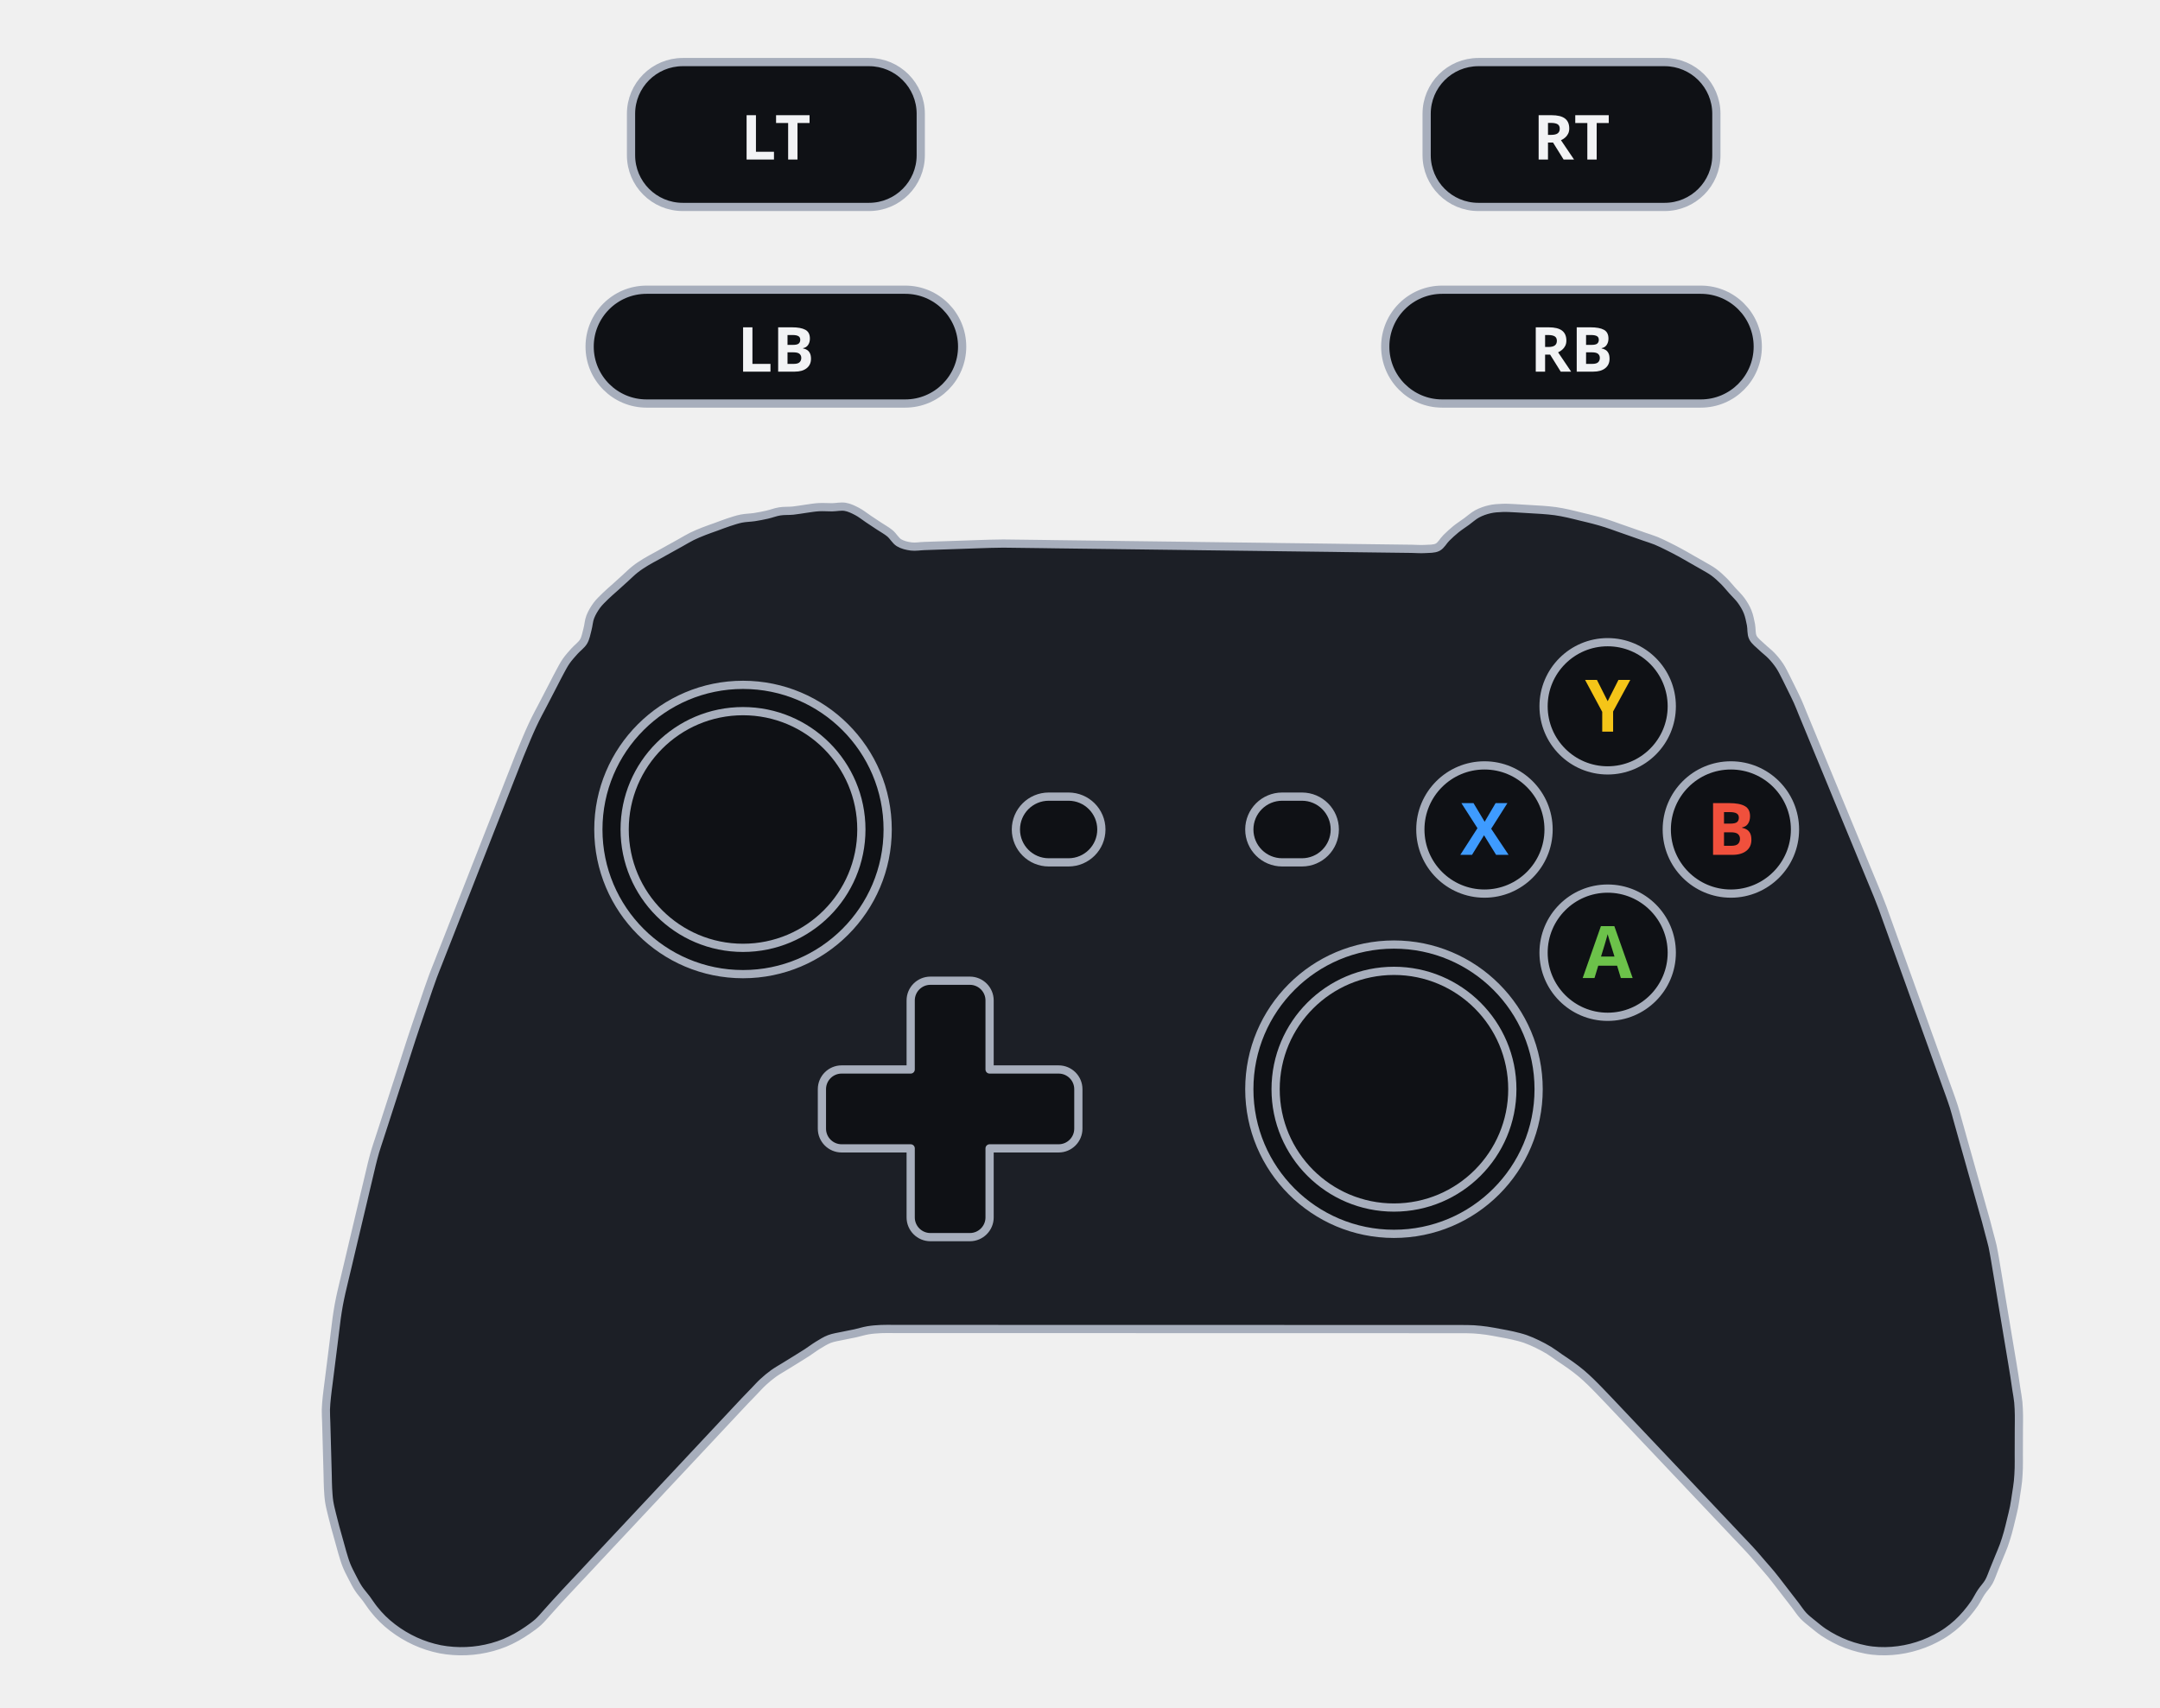
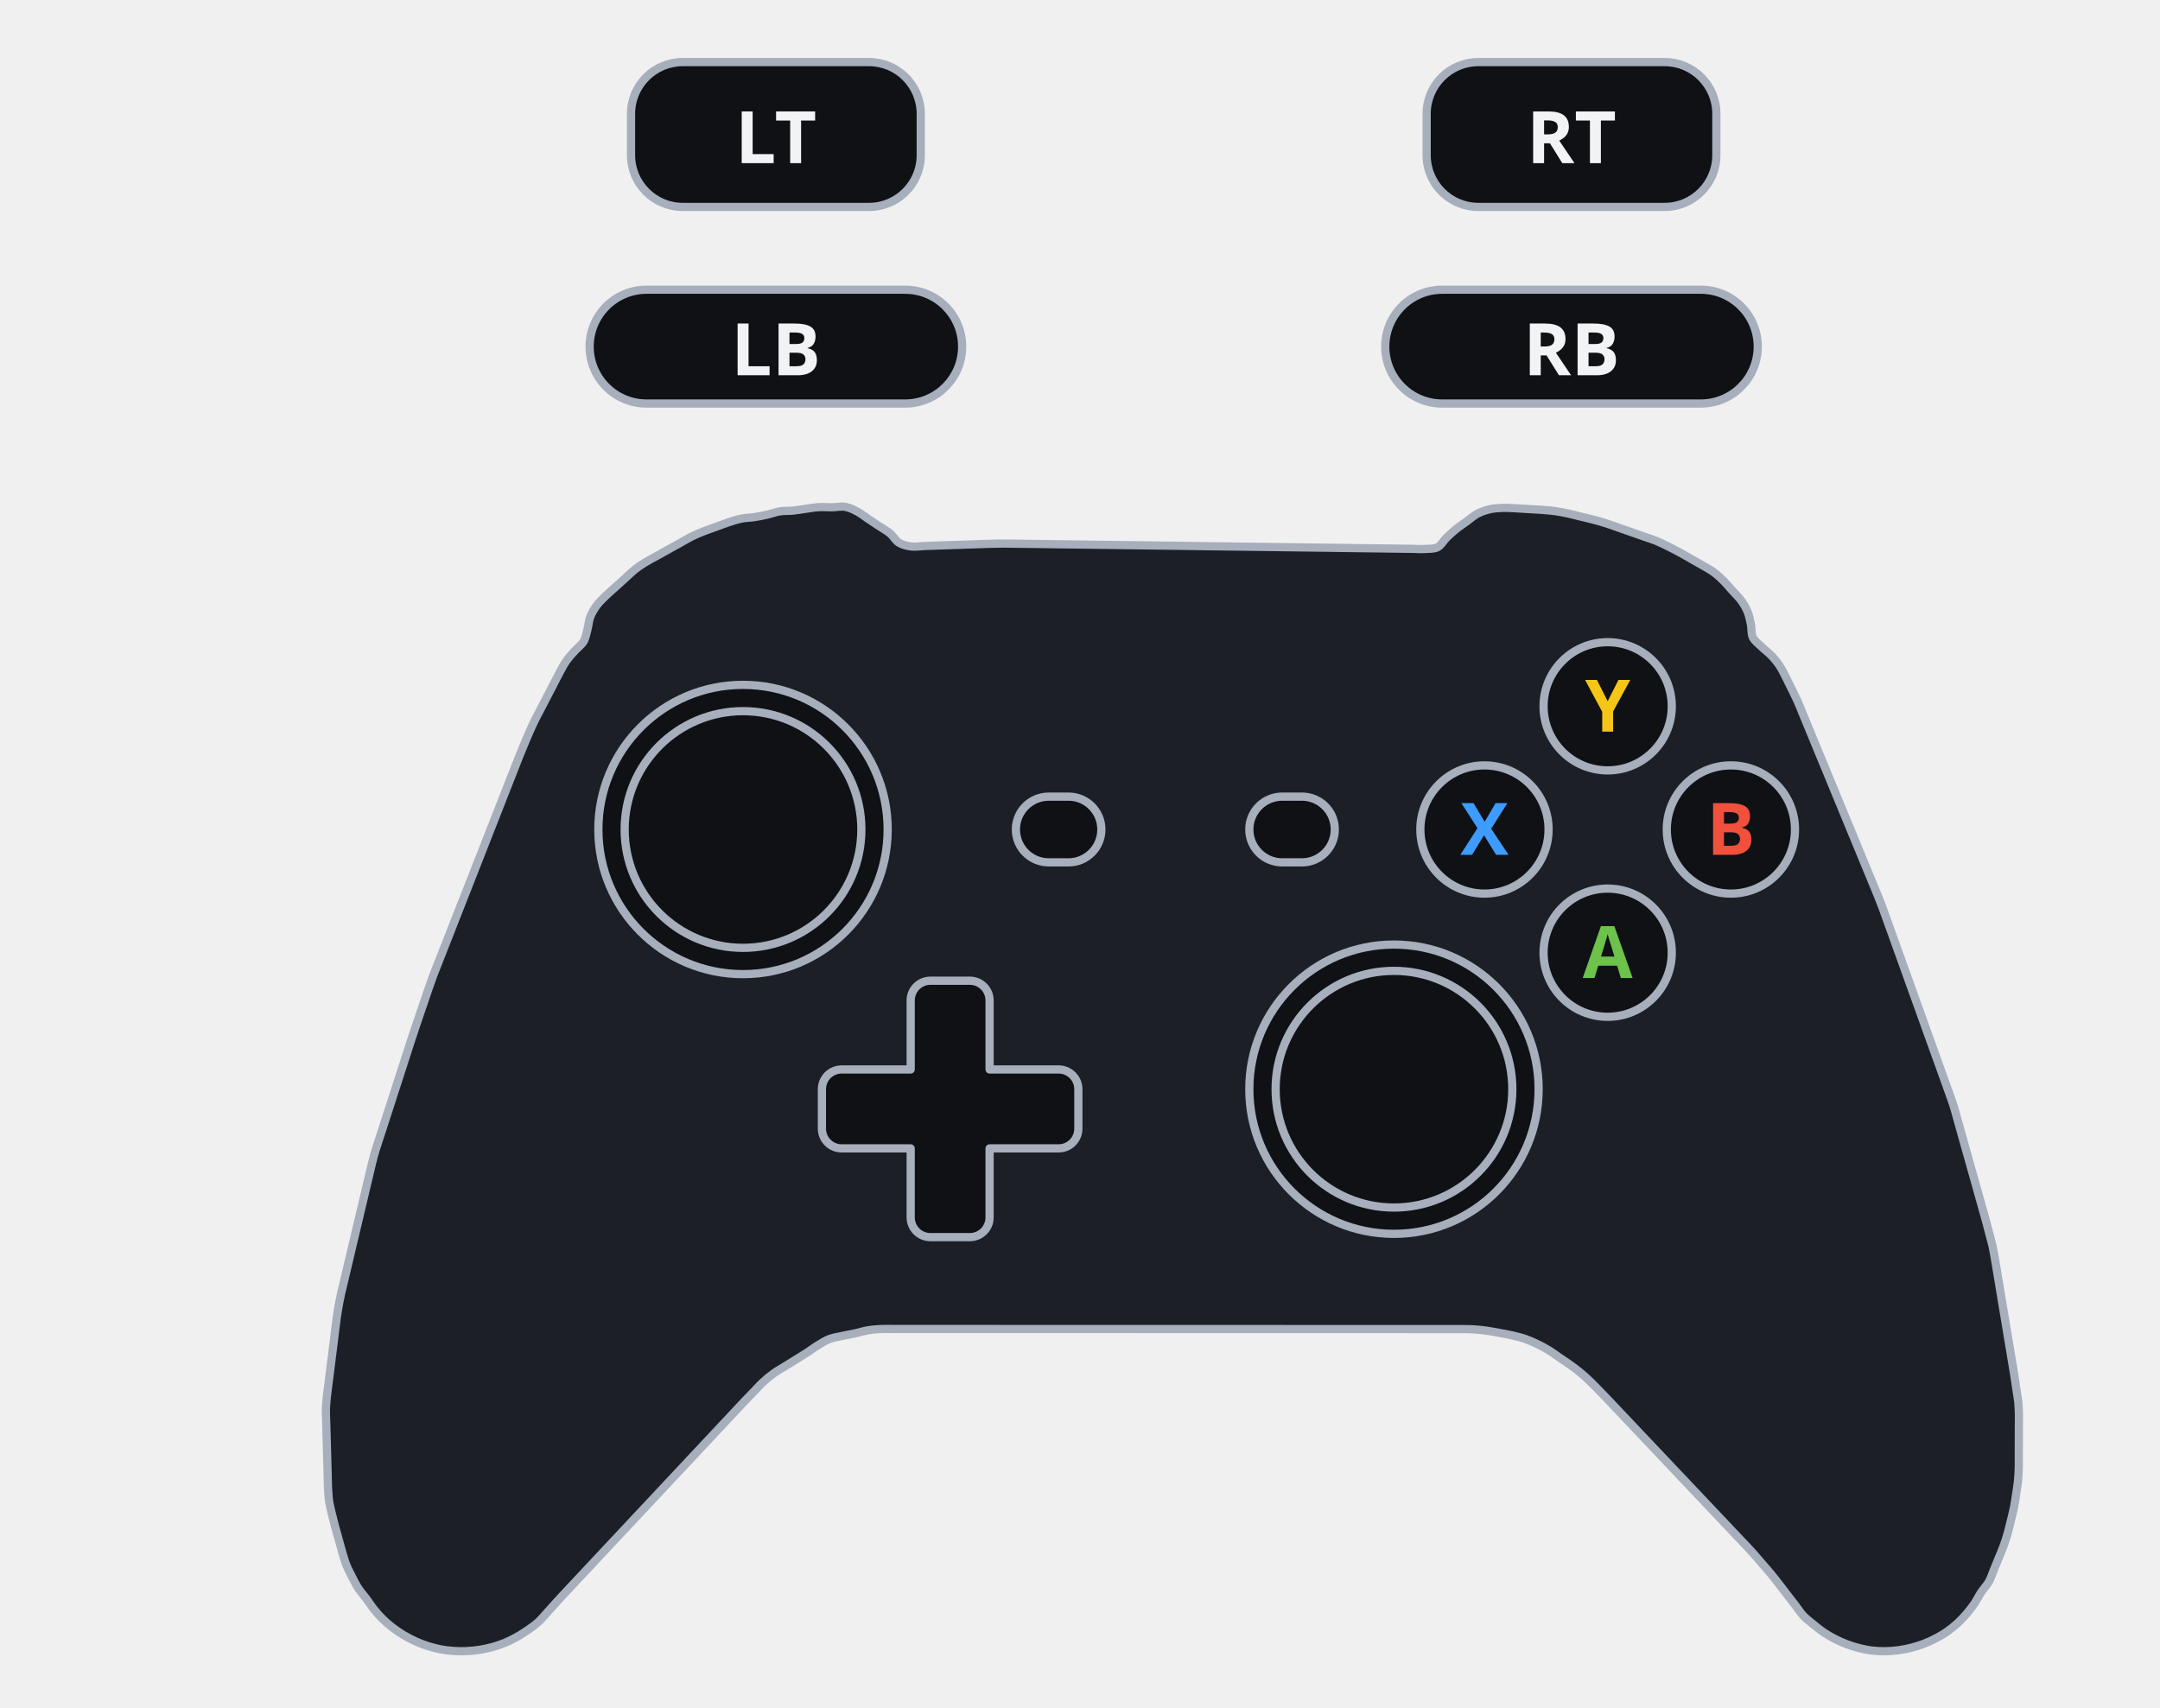
<svg xmlns="http://www.w3.org/2000/svg" width="657" height="519.323" viewBox="0 -76.323 657 519.323" style="overflow:visible;display:block">
  <defs>
    <linearGradient id="pb" x1="0" y1="0" x2="0" y2="1">
      <stop offset="0" stop-color="#1C1F26" />
      <stop offset="1" stop-color="#1C1F26" />
    </linearGradient>
    <linearGradient id="rim" x1="0" y1="0" x2="0" y2="1">
      <stop offset="0" stop-color="#fff" stop-opacity=".16" />
      <stop offset=".35" stop-color="#fff" stop-opacity="0" />
    </linearGradient>
    <radialGradient id="floor">
      <stop offset="0" stop-color="#000" stop-opacity=".55" />
      <stop offset="1" stop-color="#000" stop-opacity="0" />
    </radialGradient>
  </defs>
  <defs />
  <defs />
  <path d="M109.04,406.89 C109.75,407.98 110.61,408.89 111.39,409.93 C112.17,410.98 112.89,412.14 113.73,413.18 C114.56,414.22 115.44,415.23 116.39,416.16 C117.34,417.10 118.37,417.97 119.42,418.78 C120.48,419.59 121.59,420.35 122.73,421.03 C123.87,421.72 125.06,422.34 126.27,422.90 C127.48,423.45 128.73,423.94 130.00,424.35 C131.27,424.76 132.57,425.10 133.87,425.36 C135.18,425.61 136.51,425.78 137.84,425.87 C139.17,425.97 140.51,425.99 141.84,425.93 C143.17,425.88 144.51,425.74 145.82,425.54 C147.14,425.33 148.45,425.05 149.74,424.70 C151.02,424.34 152.30,423.92 153.53,423.42 C154.76,422.91 155.96,422.31 157.13,421.66 C158.29,421.02 159.42,420.30 160.52,419.54 C161.62,418.78 162.72,418.00 163.71,417.11 C164.69,416.21 165.53,415.16 166.43,414.18 C167.33,413.19 168.21,412.19 169.11,411.20 C170.00,410.21 170.91,409.23 171.82,408.25 C172.73,407.27 173.65,406.30 174.56,405.33 C175.47,404.35 176.38,403.38 177.30,402.41 C178.21,401.43 179.12,400.46 180.04,399.48 C180.95,398.51 181.86,397.53 182.77,396.56 C183.69,395.58 184.60,394.61 185.51,393.63 C186.43,392.66 187.34,391.69 188.25,390.71 C189.16,389.74 190.08,388.76 190.99,387.79 C191.90,386.81 192.82,385.84 193.73,384.86 C194.64,383.89 195.55,382.91 196.47,381.94 C197.38,380.97 198.29,379.99 199.21,379.02 C200.12,378.04 201.03,377.07 201.94,376.09 C202.86,375.12 203.77,374.14 204.68,373.17 C205.59,372.19 206.51,371.22 207.42,370.25 C208.33,369.27 209.25,368.30 210.16,367.32 C211.07,366.35 211.98,365.37 212.90,364.40 C213.81,363.42 214.72,362.45 215.64,361.47 C216.55,360.50 217.46,359.53 218.37,358.55 C219.29,357.58 220.20,356.60 221.11,355.63 C222.03,354.65 222.94,353.68 223.85,352.70 C224.76,351.73 225.67,350.75 226.59,349.78 C227.51,348.81 228.44,347.85 229.37,346.90 C230.30,345.94 231.18,344.93 232.17,344.03 C233.15,343.13 234.18,342.27 235.26,341.49 C236.34,340.71 237.52,340.06 238.65,339.36 C239.78,338.65 240.92,337.96 242.06,337.26 C243.19,336.55 244.34,335.86 245.46,335.13 C246.57,334.41 247.63,333.58 248.77,332.89 C249.91,332.20 251.05,331.46 252.28,330.99 C253.51,330.52 254.87,330.34 256.17,330.06 C257.47,329.77 258.79,329.55 260.09,329.27 C261.40,328.98 262.68,328.56 263.99,328.34 C265.30,328.12 266.64,328.02 267.98,327.96 C269.31,327.89 270.65,327.94 271.98,327.94 C273.32,327.93 274.65,327.94 275.99,327.94 C277.32,327.94 278.66,327.94 279.99,327.94 C281.33,327.94 282.66,327.94 284.00,327.94 C285.33,327.94 286.67,327.94 288.00,327.94 C289.34,327.94 290.67,327.94 292.01,327.94 C293.35,327.94 294.68,327.94 296.02,327.94 C297.35,327.94 298.69,327.94 300.02,327.94 C301.36,327.94 302.69,327.94 304.03,327.95 C305.36,327.95 306.70,327.95 308.03,327.95 C309.37,327.95 310.70,327.95 312.04,327.95 C313.37,327.95 314.71,327.95 316.05,327.95 C317.38,327.95 318.72,327.95 320.05,327.95 C321.39,327.95 322.72,327.95 324.06,327.95 C325.39,327.95 326.73,327.95 328.06,327.95 C329.40,327.95 330.73,327.95 332.07,327.95 C333.40,327.95 334.74,327.95 336.07,327.95 C337.41,327.95 338.74,327.95 340.08,327.95 C341.42,327.95 342.75,327.95 344.09,327.95 C345.42,327.95 346.76,327.96 348.09,327.96 C349.43,327.96 350.76,327.96 352.10,327.96 C353.43,327.96 354.77,327.96 356.10,327.96 C357.44,327.96 358.77,327.96 360.11,327.96 C361.44,327.96 362.78,327.96 364.12,327.96 C365.45,327.96 366.79,327.96 368.12,327.96 C369.46,327.96 370.79,327.96 372.13,327.96 C373.46,327.96 374.80,327.96 376.13,327.96 C377.47,327.96 378.80,327.96 380.14,327.96 C381.47,327.96 382.81,327.96 384.14,327.96 C385.48,327.96 386.82,327.96 388.15,327.96 C389.49,327.97 390.82,327.97 392.16,327.97 C393.49,327.97 394.83,327.97 396.16,327.97 C397.50,327.97 398.83,327.97 400.17,327.97 C401.50,327.97 402.84,327.97 404.17,327.97 C405.51,327.97 406.84,327.97 408.18,327.97 C409.51,327.97 410.85,327.97 412.19,327.97 C413.52,327.97 414.86,327.97 416.19,327.97 C417.53,327.97 418.86,327.97 420.20,327.97 C421.53,327.97 422.87,327.97 424.20,327.97 C425.54,327.97 426.87,327.97 428.21,327.97 C429.54,327.97 430.88,327.97 432.21,327.98 C433.55,327.98 434.89,327.98 436.22,327.98 C437.56,327.98 438.89,327.98 440.23,327.98 C441.56,327.98 442.90,327.97 444.23,327.98 C445.57,327.99 446.90,327.97 448.23,328.05 C449.57,328.13 450.90,328.28 452.22,328.46 C453.54,328.65 454.85,328.90 456.16,329.15 C457.48,329.39 458.79,329.62 460.09,329.92 C461.39,330.23 462.70,330.54 463.95,330.97 C465.21,331.41 466.43,331.96 467.63,332.54 C468.83,333.12 470.01,333.75 471.15,334.44 C472.28,335.14 473.35,335.95 474.45,336.71 C475.56,337.46 476.68,338.18 477.76,338.97 C478.84,339.75 479.91,340.55 480.93,341.41 C481.96,342.26 482.93,343.19 483.89,344.11 C484.85,345.04 485.78,346.00 486.71,346.96 C487.64,347.92 488.56,348.88 489.48,349.85 C490.40,350.82 491.32,351.79 492.23,352.76 C493.15,353.73 494.07,354.70 494.99,355.67 C495.90,356.64 496.82,357.61 497.74,358.58 C498.66,359.55 499.57,360.52 500.49,361.49 C501.41,362.46 502.33,363.43 503.25,364.40 C504.16,365.37 505.08,366.34 506.00,367.31 C506.92,368.28 507.83,369.25 508.75,370.22 C509.67,371.19 510.59,372.16 511.51,373.13 C512.42,374.10 513.34,375.07 514.26,376.04 C515.18,377.01 516.09,377.98 517.01,378.95 C517.93,379.92 518.85,380.89 519.77,381.86 C520.68,382.83 521.60,383.80 522.52,384.77 C523.44,385.74 524.35,386.71 525.27,387.68 C526.19,388.65 527.11,389.62 528.02,390.59 C528.94,391.56 529.87,392.52 530.78,393.50 C531.69,394.47 532.61,395.44 533.49,396.44 C534.38,397.44 535.24,398.46 536.11,399.48 C536.98,400.49 537.87,401.48 538.72,402.51 C539.57,403.54 540.38,404.60 541.20,405.66 C542.02,406.71 542.83,407.77 543.64,408.83 C544.46,409.89 545.27,410.95 546.09,412.00 C546.90,413.06 547.64,414.23 548.53,415.18 C549.43,416.13 550.44,416.88 551.45,417.71 C552.47,418.54 553.51,419.41 554.61,420.16 C555.72,420.90 556.88,421.58 558.06,422.19 C559.24,422.80 560.46,423.35 561.71,423.82 C562.95,424.29 564.23,424.69 565.52,425.01 C566.81,425.34 568.13,425.61 569.45,425.76 C570.77,425.92 572.12,425.98 573.45,425.96 C574.78,425.94 576.12,425.84 577.44,425.66 C578.76,425.48 580.08,425.23 581.36,424.90 C582.65,424.57 583.93,424.16 585.17,423.69 C586.41,423.21 587.64,422.66 588.82,422.04 C590.00,421.43 591.16,420.75 592.25,419.98 C593.35,419.22 594.40,418.38 595.38,417.48 C596.36,416.58 597.28,415.60 598.15,414.59 C599.01,413.57 599.84,412.52 600.59,411.42 C601.33,410.31 601.91,409.07 602.64,407.98 C603.36,406.89 604.29,405.99 604.93,404.86 C605.57,403.72 605.98,402.40 606.49,401.17 C607.00,399.94 607.50,398.70 608.00,397.46 C608.50,396.22 609.05,395.00 609.50,393.75 C609.95,392.49 610.35,391.21 610.71,389.93 C611.08,388.65 611.37,387.34 611.69,386.04 C612.00,384.75 612.34,383.45 612.60,382.15 C612.86,380.84 613.04,379.51 613.24,378.19 C613.44,376.87 613.67,375.55 613.80,374.23 C613.93,372.90 614.00,371.56 614.04,370.23 C614.08,368.90 614.05,367.56 614.05,366.22 C614.06,364.89 614.06,363.55 614.06,362.22 C614.07,360.88 614.07,359.55 614.07,358.21 C614.08,356.88 614.11,355.54 614.09,354.21 C614.06,352.87 614.03,351.53 613.90,350.21 C613.77,348.88 613.51,347.57 613.31,346.25 C613.11,344.92 612.92,343.60 612.72,342.28 C612.51,340.96 612.30,339.65 612.08,338.33 C611.87,337.01 611.64,335.69 611.42,334.38 C611.20,333.06 610.98,331.74 610.76,330.43 C610.54,329.11 610.32,327.79 610.10,326.47 C609.88,325.16 609.66,323.84 609.44,322.52 C609.22,321.21 609.00,319.89 608.78,318.57 C608.57,317.26 608.35,315.94 608.13,314.62 C607.91,313.30 607.69,311.99 607.47,310.67 C607.25,309.35 607.04,308.03 606.81,306.72 C606.57,305.40 606.36,304.08 606.08,302.78 C605.79,301.48 605.41,300.20 605.07,298.90 C604.73,297.61 604.41,296.32 604.06,295.03 C603.71,293.74 603.34,292.46 602.97,291.17 C602.61,289.89 602.25,288.60 601.89,287.32 C601.53,286.03 601.17,284.75 600.81,283.46 C600.45,282.17 600.08,280.89 599.72,279.60 C599.36,278.32 599.00,277.03 598.64,275.75 C598.28,274.46 597.92,273.18 597.55,271.89 C597.19,270.61 596.83,269.32 596.47,268.03 C596.11,266.75 595.75,265.46 595.39,264.18 C595.03,262.89 594.70,261.60 594.30,260.32 C593.90,259.05 593.44,257.80 593.00,256.54 C592.55,255.28 592.09,254.02 591.64,252.77 C591.19,251.51 590.74,250.25 590.29,249.00 C589.84,247.74 589.38,246.48 588.93,245.23 C588.48,243.97 588.03,242.71 587.58,241.46 C587.13,240.20 586.68,238.94 586.22,237.69 C585.77,236.43 585.32,235.17 584.87,233.92 C584.42,232.66 583.97,231.40 583.52,230.15 C583.06,228.89 582.61,227.63 582.16,226.38 C581.71,225.12 581.26,223.86 580.81,222.61 C580.35,221.35 579.90,220.09 579.45,218.84 C579.00,217.58 578.55,216.32 578.10,215.07 C577.65,213.81 577.19,212.55 576.74,211.30 C576.29,210.04 575.84,208.78 575.39,207.53 C574.94,206.27 574.48,205.01 574.03,203.76 C573.58,202.50 573.15,201.24 572.68,199.99 C572.21,198.74 571.72,197.49 571.23,196.26 C570.73,195.02 570.21,193.79 569.70,192.55 C569.19,191.32 568.68,190.08 568.17,188.85 C567.66,187.61 567.15,186.38 566.64,185.15 C566.14,183.91 565.63,182.68 565.12,181.44 C564.61,180.21 564.10,178.97 563.59,177.74 C563.08,176.51 562.57,175.27 562.06,174.04 C561.55,172.80 561.04,171.57 560.53,170.33 C560.02,169.10 559.51,167.87 559.00,166.63 C558.50,165.40 557.99,164.16 557.48,162.93 C556.97,161.69 556.46,160.46 555.95,159.22 C555.44,157.99 554.93,156.76 554.42,155.52 C553.91,154.29 553.40,153.05 552.89,151.82 C552.38,150.58 551.87,149.35 551.37,148.12 C550.86,146.88 550.35,145.65 549.84,144.41 C549.33,143.18 548.82,141.94 548.31,140.71 C547.80,139.48 547.33,138.22 546.78,137.01 C546.24,135.79 545.62,134.60 545.04,133.40 C544.45,132.20 543.88,130.99 543.27,129.81 C542.65,128.62 542.09,127.40 541.36,126.29 C540.62,125.18 539.77,124.13 538.86,123.17 C537.95,122.20 536.84,121.41 535.89,120.48 C534.94,119.55 533.72,118.72 533.17,117.58 C532.61,116.45 532.84,114.97 532.58,113.67 C532.31,112.37 532.06,111.01 531.57,109.79 C531.08,108.57 530.39,107.43 529.62,106.36 C528.85,105.29 527.84,104.37 526.95,103.37 C526.06,102.38 525.22,101.32 524.28,100.39 C523.34,99.45 522.36,98.54 521.29,97.75 C520.23,96.97 519.02,96.35 517.87,95.67 C516.72,94.99 515.55,94.35 514.39,93.69 C513.23,93.03 512.08,92.35 510.91,91.72 C509.73,91.08 508.55,90.47 507.35,89.88 C506.15,89.29 504.96,88.68 503.72,88.18 C502.49,87.68 501.20,87.30 499.94,86.86 C498.68,86.42 497.42,85.98 496.16,85.53 C494.90,85.09 493.64,84.65 492.38,84.21 C491.12,83.77 489.87,83.29 488.60,82.89 C487.33,82.48 486.04,82.12 484.75,81.78 C483.47,81.44 482.16,81.15 480.86,80.83 C479.56,80.52 478.27,80.17 476.97,79.89 C475.67,79.61 474.36,79.34 473.04,79.16 C471.72,78.97 470.38,78.88 469.05,78.77 C467.72,78.67 466.39,78.61 465.05,78.53 C463.72,78.45 462.39,78.35 461.06,78.29 C459.72,78.23 458.39,78.12 457.06,78.17 C455.73,78.22 454.37,78.29 453.08,78.60 C451.79,78.90 450.50,79.35 449.34,79.97 C448.17,80.59 447.17,81.54 446.09,82.32 C445.01,83.10 443.87,83.83 442.84,84.66 C441.82,85.49 440.86,86.38 439.93,87.30 C439.00,88.21 438.36,89.58 437.27,90.14 C436.17,90.70 434.68,90.59 433.36,90.68 C432.04,90.76 430.69,90.64 429.36,90.62 C428.02,90.61 426.69,90.59 425.35,90.57 C424.02,90.56 422.68,90.54 421.34,90.52 C420.01,90.50 418.67,90.49 417.34,90.47 C416.00,90.45 414.67,90.43 413.33,90.42 C412.00,90.40 410.66,90.38 409.33,90.37 C407.99,90.35 406.66,90.33 405.32,90.31 C403.99,90.30 402.65,90.28 401.32,90.26 C399.98,90.24 398.65,90.23 397.31,90.21 C395.98,90.19 394.64,90.18 393.31,90.16 C391.97,90.14 390.64,90.12 389.30,90.11 C387.97,90.09 386.63,90.07 385.30,90.05 C383.96,90.04 382.63,90.02 381.29,90.00 C379.95,89.99 378.62,89.97 377.28,89.95 C375.95,89.93 374.61,89.92 373.28,89.90 C371.94,89.88 370.61,89.87 369.27,89.85 C367.94,89.83 366.60,89.81 365.27,89.80 C363.93,89.78 362.60,89.76 361.26,89.74 C359.93,89.73 358.59,89.71 357.26,89.69 C355.92,89.68 354.59,89.66 353.25,89.64 C351.92,89.62 350.58,89.61 349.25,89.59 C347.91,89.57 346.58,89.55 345.24,89.54 C343.91,89.52 342.57,89.50 341.23,89.49 C339.90,89.47 338.56,89.45 337.23,89.43 C335.89,89.42 334.56,89.40 333.22,89.38 C331.89,89.36 330.55,89.35 329.22,89.33 C327.88,89.31 326.55,89.30 325.21,89.28 C323.88,89.26 322.54,89.24 321.21,89.23 C319.87,89.21 318.54,89.19 317.20,89.17 C315.87,89.16 314.53,89.14 313.20,89.12 C311.86,89.11 310.53,89.09 309.19,89.07 C307.86,89.05 306.52,89.02 305.19,89.02 C303.85,89.02 302.52,89.05 301.18,89.09 C299.85,89.12 298.51,89.18 297.18,89.22 C295.84,89.27 294.51,89.31 293.17,89.36 C291.84,89.41 290.50,89.45 289.17,89.50 C287.84,89.54 286.50,89.59 285.17,89.63 C283.83,89.68 282.50,89.72 281.16,89.77 C279.83,89.81 278.45,90.07 277.16,89.91 C275.87,89.74 274.52,89.43 273.44,88.77 C272.37,88.11 271.71,86.77 270.70,85.92 C269.69,85.08 268.48,84.44 267.37,83.70 C266.25,82.96 265.14,82.22 264.03,81.48 C262.92,80.74 261.86,79.86 260.70,79.26 C259.54,78.65 258.34,78.06 257.07,77.85 C255.80,77.64 254.40,77.97 253.07,77.99 C251.74,78.00 250.39,77.87 249.06,77.95 C247.74,78.02 246.43,78.26 245.12,78.44 C243.81,78.61 242.51,78.87 241.19,79.00 C239.86,79.13 238.51,79.02 237.19,79.23 C235.88,79.43 234.62,79.95 233.32,80.24 C232.03,80.53 230.74,80.78 229.44,80.98 C228.13,81.17 226.79,81.17 225.49,81.43 C224.19,81.69 222.91,82.13 221.64,82.54 C220.37,82.95 219.13,83.45 217.88,83.90 C216.62,84.36 215.35,84.78 214.11,85.27 C212.87,85.76 211.64,86.26 210.44,86.85 C209.25,87.44 208.11,88.15 206.94,88.80 C205.77,89.45 204.61,90.10 203.44,90.74 C202.27,91.39 201.11,92.04 199.94,92.69 C198.77,93.34 197.57,93.94 196.44,94.64 C195.31,95.33 194.19,96.05 193.15,96.88 C192.10,97.70 191.17,98.67 190.17,99.56 C189.18,100.46 188.19,101.35 187.20,102.25 C186.21,103.14 185.18,104.00 184.23,104.93 C183.28,105.87 182.28,106.79 181.50,107.85 C180.72,108.92 180.01,110.12 179.54,111.33 C179.07,112.54 179.03,113.88 178.69,115.13 C178.35,116.38 178.15,117.73 177.50,118.83 C176.84,119.93 175.63,120.74 174.75,121.74 C173.86,122.74 172.95,123.73 172.19,124.82 C171.44,125.91 170.84,127.11 170.20,128.28 C169.56,129.45 168.97,130.65 168.35,131.84 C167.74,133.02 167.12,134.21 166.51,135.39 C165.89,136.58 165.27,137.76 164.66,138.95 C164.04,140.13 163.40,141.30 162.81,142.50 C162.22,143.70 161.66,144.91 161.12,146.13 C160.57,147.35 160.07,148.58 159.55,149.82 C159.04,151.05 158.52,152.28 158.02,153.52 C157.52,154.75 157.05,156.00 156.56,157.24 C156.07,158.49 155.58,159.73 155.09,160.97 C154.61,162.22 154.12,163.46 153.63,164.70 C153.14,165.95 152.66,167.19 152.17,168.43 C151.68,169.68 151.19,170.92 150.71,172.16 C150.22,173.40 149.73,174.65 149.24,175.89 C148.75,177.13 148.27,178.38 147.78,179.62 C147.29,180.86 146.80,182.11 146.32,183.35 C145.83,184.59 145.34,185.83 144.85,187.08 C144.37,188.32 143.88,189.56 143.39,190.81 C142.90,192.05 142.42,193.29 141.93,194.54 C141.44,195.78 140.95,197.02 140.46,198.27 C139.98,199.51 139.49,200.75 139.00,201.99 C138.51,203.24 138.03,204.48 137.54,205.72 C137.05,206.97 136.56,208.21 136.08,209.45 C135.59,210.70 135.10,211.94 134.61,213.18 C134.13,214.43 133.64,215.67 133.15,216.91 C132.66,218.15 132.15,219.39 131.69,220.64 C131.22,221.89 130.79,223.15 130.35,224.42 C129.91,225.68 129.49,226.94 129.06,228.21 C128.63,229.47 128.20,230.74 127.77,232.00 C127.34,233.27 126.91,234.53 126.48,235.79 C126.06,237.06 125.63,238.32 125.21,239.59 C124.80,240.86 124.39,242.13 123.98,243.40 C123.57,244.68 123.16,245.95 122.75,247.22 C122.34,248.49 121.93,249.76 121.52,251.03 C121.11,252.30 120.69,253.57 120.28,254.84 C119.87,256.11 119.46,257.38 119.05,258.65 C118.64,259.92 118.23,261.19 117.82,262.46 C117.41,263.73 117.00,265.00 116.59,266.27 C116.17,267.54 115.76,268.81 115.35,270.09 C114.94,271.36 114.50,272.62 114.12,273.90 C113.74,275.18 113.42,276.47 113.09,277.77 C112.77,279.06 112.48,280.36 112.17,281.66 C111.86,282.96 111.55,284.26 111.24,285.56 C110.93,286.86 110.63,288.16 110.32,289.46 C110.01,290.76 109.70,292.06 109.39,293.36 C109.09,294.66 108.78,295.95 108.47,297.25 C108.16,298.55 107.85,299.85 107.54,301.15 C107.24,302.45 106.93,303.75 106.62,305.05 C106.31,306.35 106.00,307.65 105.70,308.95 C105.39,310.25 105.08,311.55 104.77,312.84 C104.46,314.14 104.13,315.44 103.85,316.74 C103.56,318.05 103.28,319.35 103.04,320.66 C102.80,321.98 102.60,323.30 102.41,324.62 C102.22,325.94 102.08,327.27 101.91,328.59 C101.75,329.92 101.58,331.24 101.42,332.57 C101.25,333.89 101.08,335.22 100.92,336.54 C100.75,337.87 100.59,339.19 100.42,340.52 C100.26,341.84 100.09,343.17 99.92,344.49 C99.76,345.82 99.56,347.14 99.43,348.47 C99.29,349.80 99.16,351.12 99.12,352.45 C99.09,353.78 99.20,355.12 99.23,356.46 C99.27,357.79 99.31,359.13 99.34,360.46 C99.38,361.80 99.42,363.13 99.45,364.47 C99.49,365.80 99.52,367.14 99.56,368.47 C99.60,369.81 99.63,371.14 99.67,372.47 C99.71,373.81 99.70,375.15 99.78,376.48 C99.86,377.81 99.93,379.15 100.13,380.47 C100.33,381.78 100.68,383.08 100.99,384.38 C101.30,385.68 101.64,386.97 101.98,388.26 C102.33,389.55 102.70,390.83 103.06,392.12 C103.42,393.40 103.75,394.70 104.13,395.98 C104.52,397.25 104.87,398.54 105.37,399.78 C105.86,401.01 106.49,402.20 107.10,403.39 C107.71,404.57 108.32,405.80 109.04,406.89Z" fill="#1C1F26" stroke="#A7AEBC" stroke-width="2.5" vector-effect="non-scaling-stroke" stroke-linejoin="round" />
  <circle cx="226" cy="176" r="44" fill="#0F1115" stroke="#A7AEBC" stroke-width="2.5" vector-effect="non-scaling-stroke" />
  <mask id="LS_ring12m8" maskUnits="userSpaceOnUse" x="-5000" y="-5000" width="10000" height="10000">
    <rect x="-5000" y="-5000" width="10000" height="10000" fill="#fff" />
    <circle cx="226" cy="176" r="36" fill="#000" stroke="#000" stroke-width="7" stroke-linejoin="round" />
  </mask>
  <circle cx="226" cy="176" r="36" fill="none" stroke="#72D6E8" stroke-width="12" stroke-linejoin="round" mask="url(#LS_ring12m8)" class="hLS24" display="none" />
  <circle cx="226" cy="176" r="36" fill="#0F1115" stroke="#A7AEBC" stroke-width="2.5" vector-effect="non-scaling-stroke" class="p8x25" />
  <clipPath id="dp0">
    <path d="M277,228 A6,6 0 0 1 283,222 H295 A6,6 0 0 1 301,228 V249 H322 A6,6 0 0 1 328,255 V267 A6,6 0 0 1 322,273 H301 V294 A6,6 0 0 1 295,300 H283 A6,6 0 0 1 277,294 V273 H256 A6,6 0 0 1 250,267 V255 A6,6 0 0 1 256,249 H277 Z" />
  </clipPath>
  <path d="M277,228 A6,6 0 0 1 283,222 H295 A6,6 0 0 1 301,228 V249 H322 A6,6 0 0 1 328,255 V267 A6,6 0 0 1 322,273 H301 V294 A6,6 0 0 1 295,300 H283 A6,6 0 0 1 277,294 V273 H256 A6,6 0 0 1 250,267 V255 A6,6 0 0 1 256,249 H277 Z" fill="#0F1115" stroke="#A7AEBC" stroke-width="2.5" vector-effect="non-scaling-stroke" stroke-linejoin="round" class="hDup28" display="none" />
  <rect x="277" y="222" width="24" height="27" fill="#72D6E8" clip-path="url(#dp0)" class="hDup29" display="none" />
  <path d="M277,228 A6,6 0 0 1 283,222 H295 A6,6 0 0 1 301,228 V249 H322 A6,6 0 0 1 328,255 V267 A6,6 0 0 1 322,273 H301 V294 A6,6 0 0 1 295,300 H283 A6,6 0 0 1 277,294 V273 H256 A6,6 0 0 1 250,267 V255 A6,6 0 0 1 256,249 H277 Z" fill="#0F1115" stroke="#A7AEBC" stroke-width="2.5" vector-effect="non-scaling-stroke" stroke-linejoin="round" class="hDdown31" display="none" />
  <rect x="277" y="273" width="24" height="27" fill="#72D6E8" clip-path="url(#dp0)" class="hDdown32" display="none" />
  <path d="M277,228 A6,6 0 0 1 283,222 H295 A6,6 0 0 1 301,228 V249 H322 A6,6 0 0 1 328,255 V267 A6,6 0 0 1 322,273 H301 V294 A6,6 0 0 1 295,300 H283 A6,6 0 0 1 277,294 V273 H256 A6,6 0 0 1 250,267 V255 A6,6 0 0 1 256,249 H277 Z" fill="#0F1115" stroke="#A7AEBC" stroke-width="2.5" vector-effect="non-scaling-stroke" stroke-linejoin="round" class="hDleft34" display="none" />
  <rect x="250" y="249" width="27" height="24" fill="#72D6E8" clip-path="url(#dp0)" class="hDleft35" display="none" />
  <path d="M277,228 A6,6 0 0 1 283,222 H295 A6,6 0 0 1 301,228 V249 H322 A6,6 0 0 1 328,255 V267 A6,6 0 0 1 322,273 H301 V294 A6,6 0 0 1 295,300 H283 A6,6 0 0 1 277,294 V273 H256 A6,6 0 0 1 250,267 V255 A6,6 0 0 1 256,249 H277 Z" fill="#0F1115" stroke="#A7AEBC" stroke-width="2.5" vector-effect="non-scaling-stroke" stroke-linejoin="round" class="hDright37" display="none" />
  <rect x="301" y="249" width="27" height="24" fill="#72D6E8" clip-path="url(#dp0)" class="hDright38" display="none" />
  <path d="M277,228 A6,6 0 0 1 283,222 H295 A6,6 0 0 1 301,228 V249 H322 A6,6 0 0 1 328,255 V267 A6,6 0 0 1 322,273 H301 V294 A6,6 0 0 1 295,300 H283 A6,6 0 0 1 277,294 V273 H256 A6,6 0 0 1 250,267 V255 A6,6 0 0 1 256,249 H277 Z" fill="#0F1115" stroke="#A7AEBC" stroke-width="2.5" vector-effect="non-scaling-stroke" stroke-linejoin="round" class="p10x30" />
  <mask id="Y_ring7m3" maskUnits="userSpaceOnUse" x="-5000" y="-5000" width="10000" height="10000">
    <rect x="-5000" y="-5000" width="10000" height="10000" fill="#fff" />
    <circle cx="489" cy="138.523" r="19.5" fill="#000" stroke="#000" stroke-width="7" stroke-linejoin="round" />
  </mask>
  <circle cx="489" cy="138.523" r="19.5" fill="none" stroke="#72D6E8" stroke-width="12" stroke-linejoin="round" mask="url(#Y_ring7m3)" class="hY9" display="none" />
  <circle cx="489" cy="138.523" r="19.5" fill="#0F1115" stroke="#A7AEBC" stroke-width="2.5" vector-effect="non-scaling-stroke" class="p3x10" />
  <text x="489" y="138.523" fill="#F5C518" font-family="sans-serif" font-weight="700" font-size="22.035" text-anchor="middle" class="p3x11" dy="7.71">Y</text>
  <mask id="X_ring6m2" maskUnits="userSpaceOnUse" x="-5000" y="-5000" width="10000" height="10000">
    <rect x="-5000" y="-5000" width="10000" height="10000" fill="#fff" />
    <circle cx="451.523" cy="176" r="19.5" fill="#000" stroke="#000" stroke-width="7" stroke-linejoin="round" />
  </mask>
  <circle cx="451.523" cy="176" r="19.5" fill="none" stroke="#72D6E8" stroke-width="12" stroke-linejoin="round" mask="url(#X_ring6m2)" class="hX6" display="none" />
  <circle cx="451.523" cy="176" r="19.5" fill="#0F1115" stroke="#A7AEBC" stroke-width="2.5" vector-effect="non-scaling-stroke" class="p2x7" />
  <text x="451.523" y="176" fill="#3E9BFF" font-family="sans-serif" font-weight="700" font-size="22.035" text-anchor="middle" class="p2x8" dy="7.71">X</text>
  <mask id="B_ring5m1" maskUnits="userSpaceOnUse" x="-5000" y="-5000" width="10000" height="10000">
    <rect x="-5000" y="-5000" width="10000" height="10000" fill="#fff" />
    <circle cx="526.477" cy="176" r="19.5" fill="#000" stroke="#000" stroke-width="7" stroke-linejoin="round" />
  </mask>
  <circle cx="526.477" cy="176" r="19.5" fill="none" stroke="#72D6E8" stroke-width="12" stroke-linejoin="round" mask="url(#B_ring5m1)" class="hB3" display="none" />
  <circle cx="526.477" cy="176" r="19.5" fill="#0F1115" stroke="#A7AEBC" stroke-width="2.5" vector-effect="non-scaling-stroke" class="p1x4" />
  <text x="526.477" y="176" fill="#F0503C" font-family="sans-serif" font-weight="700" font-size="22.035" text-anchor="middle" class="p1x5" dy="7.71">B</text>
  <mask id="A_ring4m0" maskUnits="userSpaceOnUse" x="-5000" y="-5000" width="10000" height="10000">
    <rect x="-5000" y="-5000" width="10000" height="10000" fill="#fff" />
    <circle cx="489" cy="213.477" r="19.5" fill="#000" stroke="#000" stroke-width="7" stroke-linejoin="round" />
  </mask>
  <circle cx="489" cy="213.477" r="19.5" fill="none" stroke="#72D6E8" stroke-width="12" stroke-linejoin="round" mask="url(#A_ring4m0)" class="hA0" display="none" />
  <circle cx="489" cy="213.477" r="19.5" fill="#0F1115" stroke="#A7AEBC" stroke-width="2.5" vector-effect="non-scaling-stroke" class="p0x1" />
  <text x="489" y="213.477" fill="#6CC24A" font-family="sans-serif" font-weight="700" font-size="22.035" text-anchor="middle" class="p0x2" dy="7.71">A</text>
  <circle cx="424" cy="255" r="44" fill="#0F1115" stroke="#A7AEBC" stroke-width="2.5" vector-effect="non-scaling-stroke" />
  <mask id="RS_ring13m9" maskUnits="userSpaceOnUse" x="-5000" y="-5000" width="10000" height="10000">
    <rect x="-5000" y="-5000" width="10000" height="10000" fill="#fff" />
    <circle cx="424" cy="255" r="36" fill="#000" stroke="#000" stroke-width="7" stroke-linejoin="round" />
  </mask>
  <circle cx="424" cy="255" r="36" fill="none" stroke="#72D6E8" stroke-width="12" stroke-linejoin="round" mask="url(#RS_ring13m9)" class="hRS26" display="none" />
  <circle cx="424" cy="255" r="36" fill="#0F1115" stroke="#A7AEBC" stroke-width="2.5" vector-effect="non-scaling-stroke" class="p9x27" />
  <mask id="SELECT_ring19m11" maskUnits="userSpaceOnUse" x="-5000" y="-5000" width="10000" height="10000">
    <rect x="-5000" y="-5000" width="10000" height="10000" fill="#fff" />
    <rect x="309" y="166" width="26" height="20" rx="10" fill="#000" stroke="#000" stroke-width="7" stroke-linejoin="round" />
  </mask>
  <rect x="309" y="166" width="26" height="20" rx="10" fill="none" stroke="#72D6E8" stroke-width="12" stroke-linejoin="round" mask="url(#SELECT_ring19m11)" class="hSELECT42" display="none" />
  <rect x="309" y="166" width="26" height="20" rx="10" fill="#0F1115" stroke="#A7AEBC" stroke-width="2.5" vector-effect="non-scaling-stroke" class="p15x43" />
  <mask id="START_ring18m10" maskUnits="userSpaceOnUse" x="-5000" y="-5000" width="10000" height="10000">
    <rect x="-5000" y="-5000" width="10000" height="10000" fill="#fff" />
    <rect x="380" y="166" width="26" height="20" rx="10" fill="#000" stroke="#000" stroke-width="7" stroke-linejoin="round" />
  </mask>
  <rect x="380" y="166" width="26" height="20" rx="10" fill="none" stroke="#72D6E8" stroke-width="12" stroke-linejoin="round" mask="url(#START_ring18m10)" class="hSTART40" display="none" />
  <rect x="380" y="166" width="26" height="20" rx="10" fill="#0F1115" stroke="#A7AEBC" stroke-width="2.5" vector-effect="non-scaling-stroke" class="p14x41" />
  <mask id="LB_ring8m4" maskUnits="userSpaceOnUse" x="-5000" y="-5000" width="10000" height="10000">
    <rect x="-5000" y="-5000" width="10000" height="10000" fill="#fff" />
    <rect x="179.347" y="11.804" width="113.307" height="34.622" rx="17.311" fill="#000" stroke="#000" stroke-width="7" stroke-linejoin="round" />
  </mask>
  <rect x="179.347" y="11.804" width="113.307" height="34.622" rx="17.311" fill="none" stroke="#72D6E8" stroke-width="12" stroke-linejoin="round" mask="url(#LB_ring8m4)" class="hLB12" display="none" />
  <rect x="179.347" y="11.804" width="113.307" height="34.622" rx="17.311" fill="#0F1115" stroke="#A7AEBC" stroke-width="2.5" vector-effect="non-scaling-stroke" class="p4x13" />
-   <text x="236" y="30.115" fill="#F2F3F5" font-family="sans-serif" font-weight="700" font-size="18.884" text-anchor="middle" class="p4x14" dy="6.61">LB</text>
+   <text x="236" y="30.115" fill="#F2F3F5" font-family="sans-serif" font-weight="700" font-size="22.032" text-anchor="middle" class="p4x14" dy="7.71">LB</text>
  <mask id="LT_ring10m6" maskUnits="userSpaceOnUse" x="-5000" y="-5000" width="10000" height="10000">
    <rect x="-5000" y="-5000" width="10000" height="10000" fill="#fff" />
    <rect x="191.936" y="-57.439" width="88.128" height="44.064" rx="15.737" fill="#000" stroke="#000" stroke-width="7" stroke-linejoin="round" />
  </mask>
  <rect x="191.936" y="-57.439" width="88.128" height="44.064" rx="15.737" fill="none" stroke="#72D6E8" stroke-width="12" stroke-linejoin="round" mask="url(#LT_ring10m6)" class="hLT18" display="none" />
  <rect x="191.936" y="-57.439" width="88.128" height="44.064" rx="15.737" fill="#0F1115" stroke="#A7AEBC" stroke-width="2.5" vector-effect="non-scaling-stroke" class="p6x19" />
-   <text x="236" y="-34.407" fill="#F2F3F5" font-family="sans-serif" font-weight="700" font-size="18.884" text-anchor="middle" class="p6x20" dy="6.61">LT</text>
+   <text x="236" y="-34.407" fill="#F2F3F5" font-family="sans-serif" font-weight="700" font-size="22.032" text-anchor="middle" class="p6x20" dy="7.71">LT</text>
  <mask id="RB_ring9m5" maskUnits="userSpaceOnUse" x="-5000" y="-5000" width="10000" height="10000">
    <rect x="-5000" y="-5000" width="10000" height="10000" fill="#fff" />
    <rect x="421.347" y="11.804" width="113.307" height="34.622" rx="17.311" fill="#000" stroke="#000" stroke-width="7" stroke-linejoin="round" />
  </mask>
  <rect x="421.347" y="11.804" width="113.307" height="34.622" rx="17.311" fill="none" stroke="#72D6E8" stroke-width="12" stroke-linejoin="round" mask="url(#RB_ring9m5)" class="hRB15" display="none" />
  <rect x="421.347" y="11.804" width="113.307" height="34.622" rx="17.311" fill="#0F1115" stroke="#A7AEBC" stroke-width="2.5" vector-effect="non-scaling-stroke" class="p5x16" />
-   <text x="478" y="30.115" fill="#F2F3F5" font-family="sans-serif" font-weight="700" font-size="18.884" text-anchor="middle" class="p5x17" dy="6.61">RB</text>
+   <text x="478" y="30.115" fill="#F2F3F5" font-family="sans-serif" font-weight="700" font-size="22.032" text-anchor="middle" class="p5x17" dy="7.71">RB</text>
  <mask id="RT_ring11m7" maskUnits="userSpaceOnUse" x="-5000" y="-5000" width="10000" height="10000">
    <rect x="-5000" y="-5000" width="10000" height="10000" fill="#fff" />
    <rect x="433.936" y="-57.439" width="88.128" height="44.064" rx="15.737" fill="#000" stroke="#000" stroke-width="7" stroke-linejoin="round" />
  </mask>
  <rect x="433.936" y="-57.439" width="88.128" height="44.064" rx="15.737" fill="none" stroke="#72D6E8" stroke-width="12" stroke-linejoin="round" mask="url(#RT_ring11m7)" class="hRT21" display="none" />
  <rect x="433.936" y="-57.439" width="88.128" height="44.064" rx="15.737" fill="#0F1115" stroke="#A7AEBC" stroke-width="2.5" vector-effect="non-scaling-stroke" class="p7x22" />
-   <text x="478" y="-34.407" fill="#F2F3F5" font-family="sans-serif" font-weight="700" font-size="18.884" text-anchor="middle" class="p7x23" dy="6.61">RT</text>
+   <text x="478" y="-34.407" fill="#F2F3F5" font-family="sans-serif" font-weight="700" font-size="22.032" text-anchor="middle" class="p7x23" dy="7.71">RT</text>
</svg>
